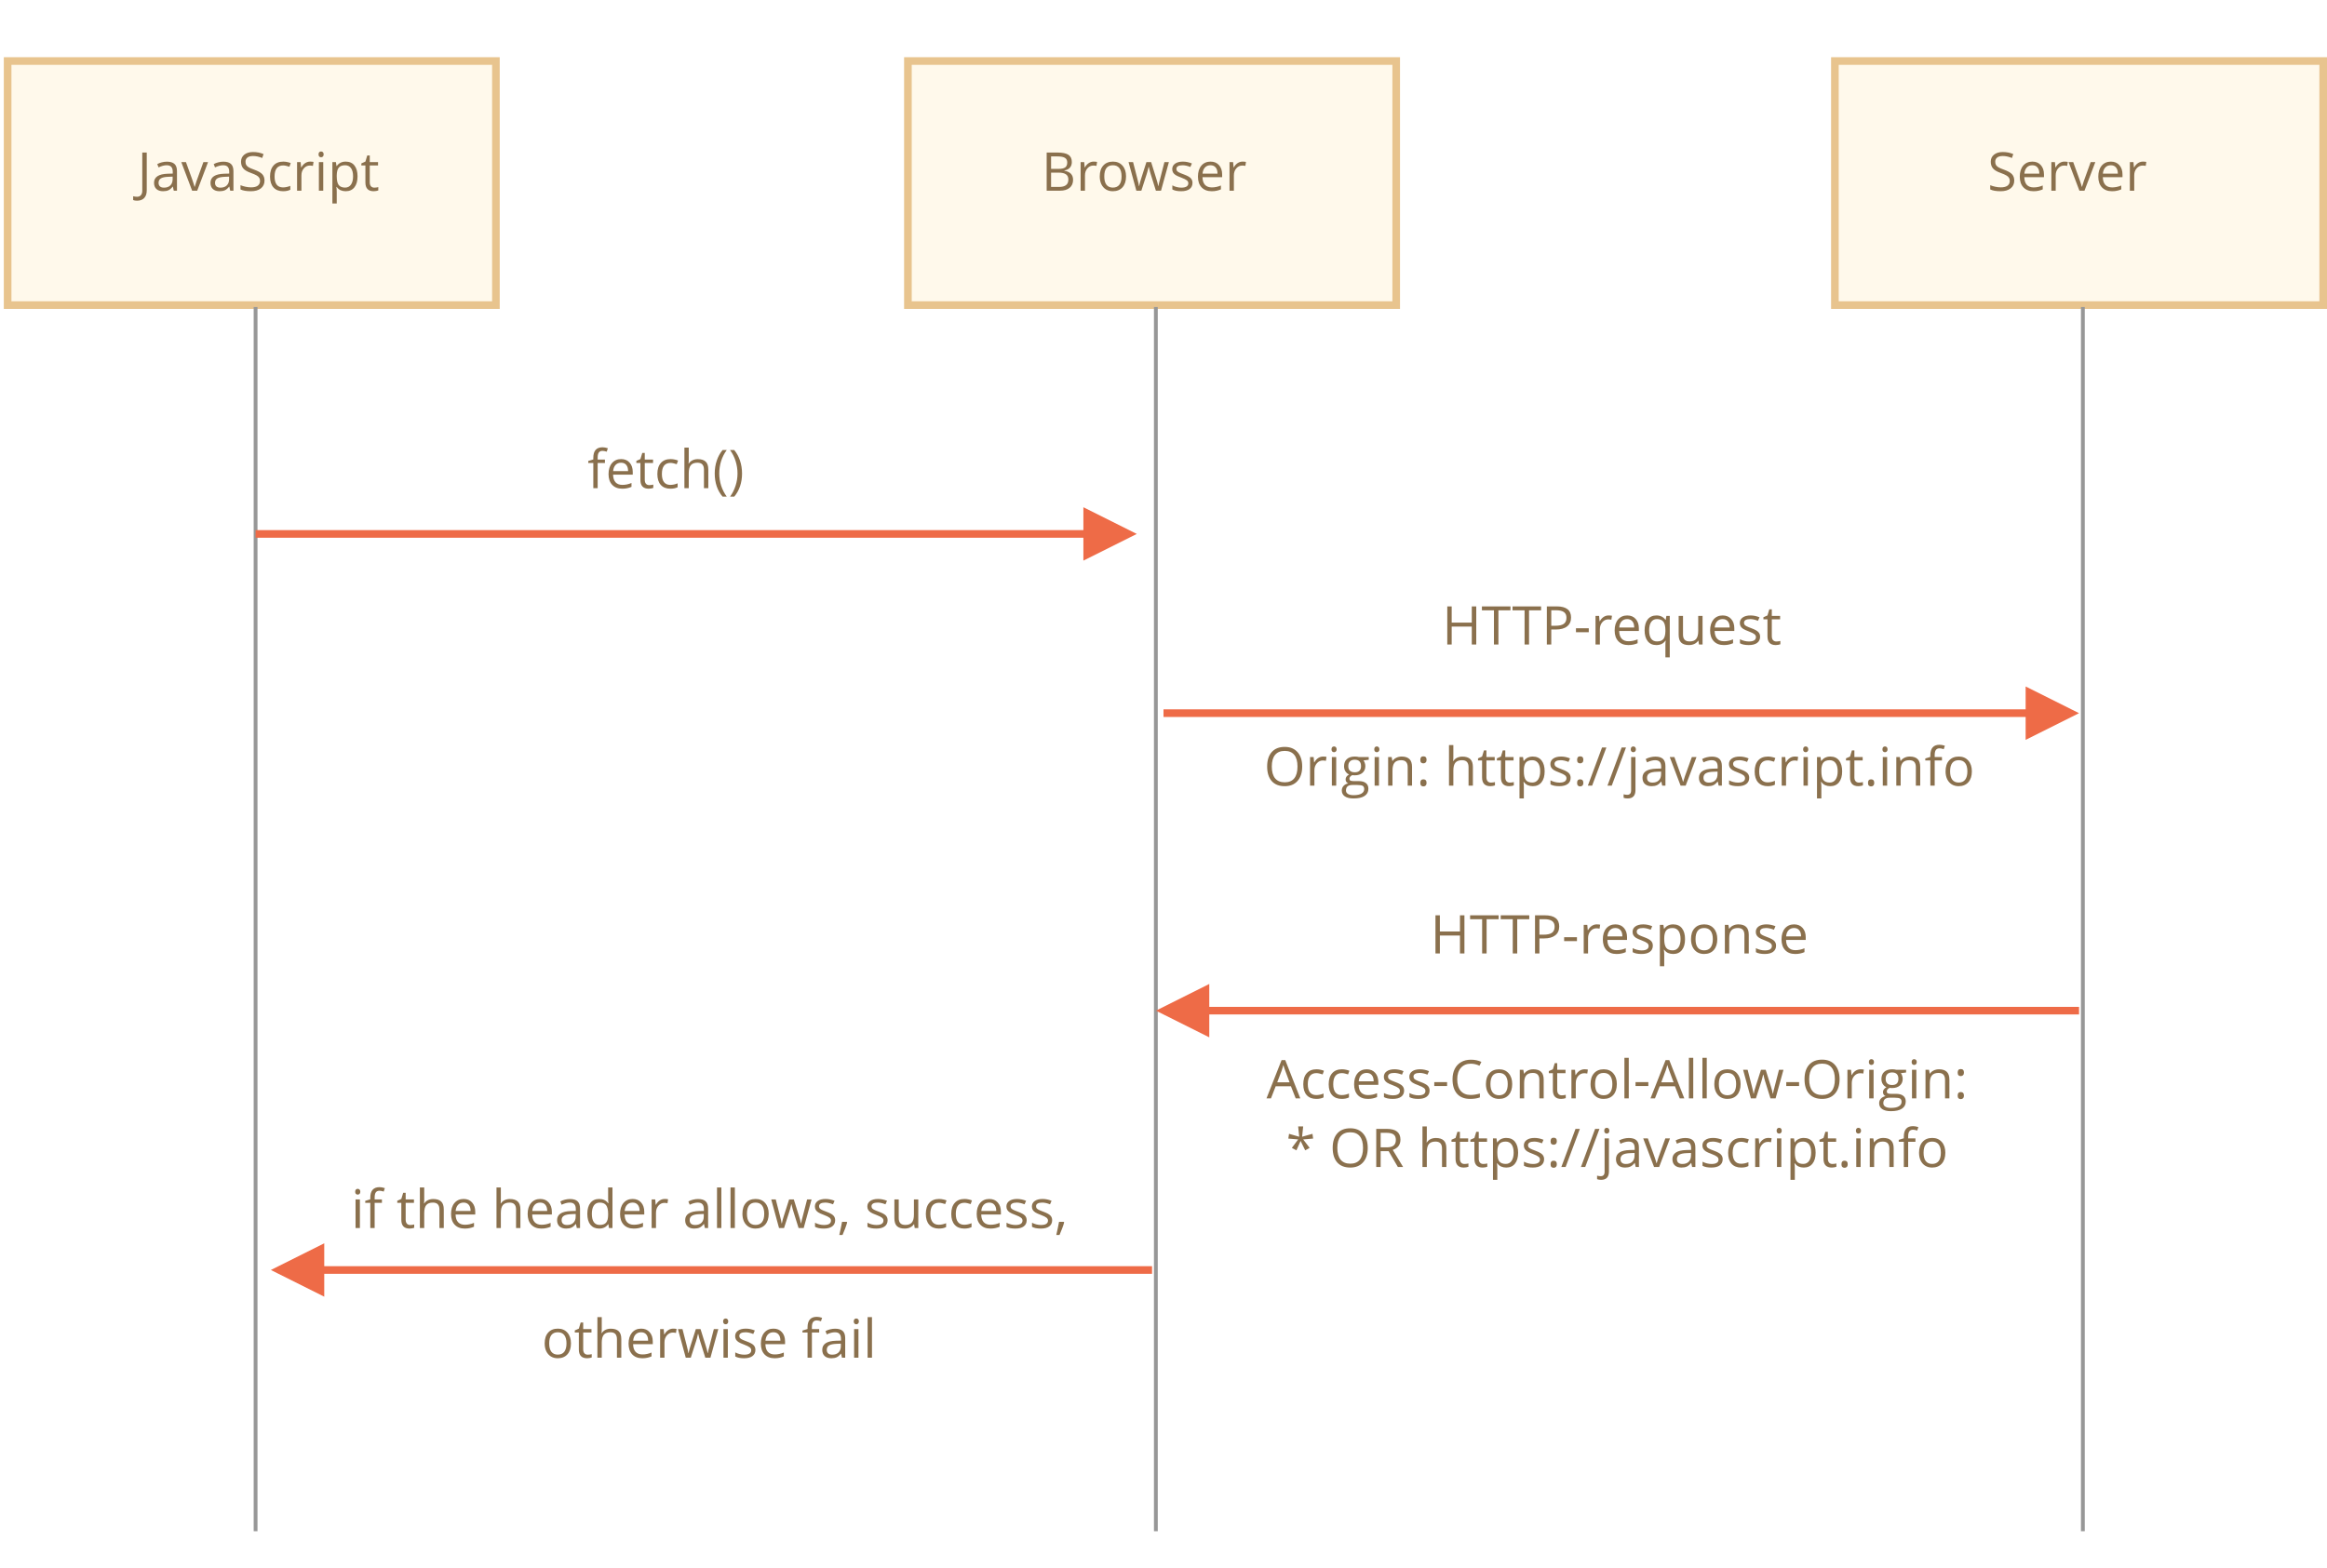
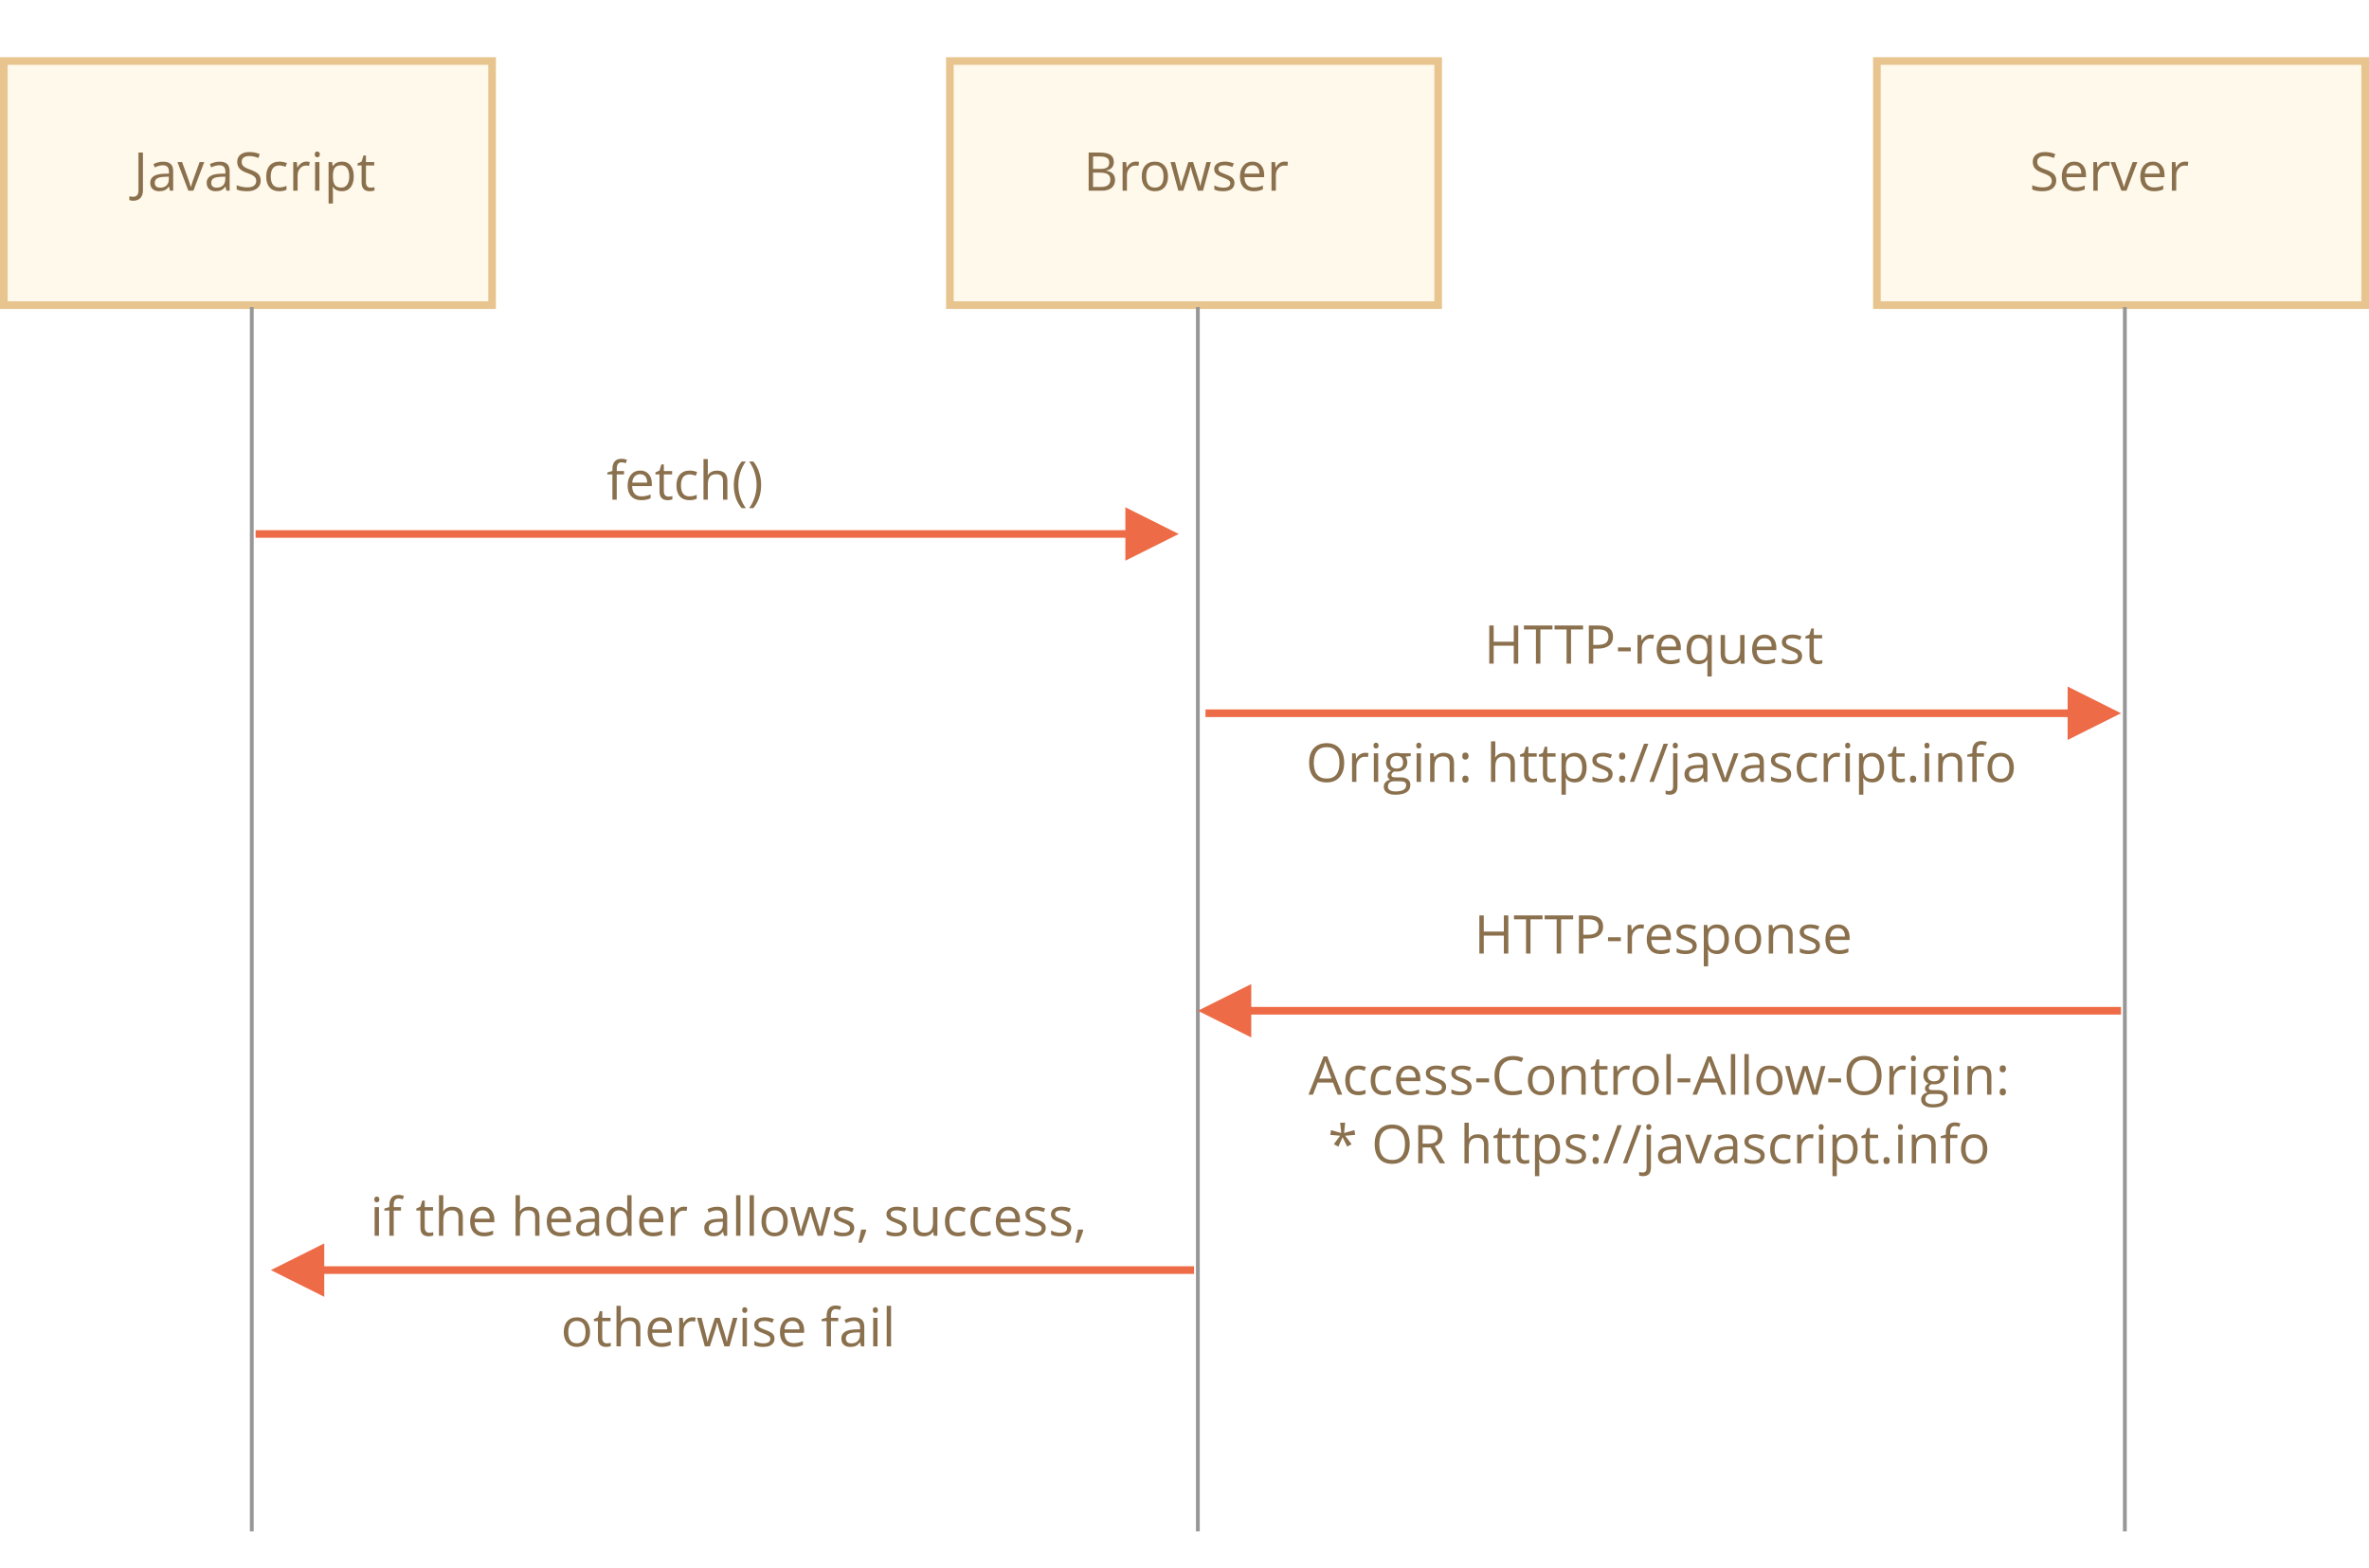
- <svg xmlns="http://www.w3.org/2000/svg" width="610px" height="411px" viewBox="0 0 610 411" version="1.1">
+ <svg xmlns="http://www.w3.org/2000/svg" width="621px" height="411px" viewBox="0 0 621 411" version="1.1">
  <g id="network" stroke="none" stroke-width="1" fill="none" fill-rule="evenodd">
    <g id="xhr-another-domain.svg">
-       <rect id="Rectangle-227" stroke="#E8C48E" stroke-width="2" fill="#FFF9EB" x="2" y="16" width="128" height="64" />
+       <rect id="Rectangle-227" stroke="#E8C48E" stroke-width="2" fill="#FFF9EB" x="1" y="16" width="128" height="64" />
      <text id="JavaScript" font-family="OpenSans-Regular, Open Sans" font-size="14" font-weight="normal" fill="#8A704D">
-         <tspan x="36" y="50">JavaScript</tspan>
+         <tspan x="35" y="50">JavaScript</tspan>
      </text>
-       <rect id="Rectangle-228" stroke="#E8C48E" stroke-width="2" fill="#FFF9EB" x="238" y="16" width="128" height="64" />
+       <rect id="Rectangle-228" stroke="#E8C48E" stroke-width="2" fill="#FFF9EB" x="249" y="16" width="128" height="64" />
      <text id="Browser" font-family="OpenSans-Regular, Open Sans" font-size="14" font-weight="normal" fill="#8A704D">
-         <tspan x="273" y="50">Browser</tspan>
+         <tspan x="284" y="50">Browser</tspan>
      </text>
-       <rect id="Rectangle-229" stroke="#E8C48E" stroke-width="2" fill="#FFF9EB" x="481" y="16" width="128" height="64" />
+       <rect id="Rectangle-229" stroke="#E8C48E" stroke-width="2" fill="#FFF9EB" x="492" y="16" width="128" height="64" />
      <text id="Server" font-family="OpenSans-Regular, Open Sans" font-size="14" font-weight="normal" fill="#8A704D">
-         <tspan x="521" y="50">Server</tspan>
+         <tspan x="532" y="50">Server</tspan>
      </text>
-       <path d="M67,81 L67,401" id="Line" stroke="#979797" stroke-linecap="square" />
-       <path d="M303,81 L303,401" id="Line" stroke="#979797" stroke-linecap="square" />
-       <path d="M546,81 L546,401" id="Line" stroke="#979797" stroke-linecap="square" />
-       <path id="Line" d="M284,141 L67,141 L67,139 L284,139 L284,133 L298,140 L284,147 L284,141 Z" fill="#EE6B47" fill-rule="nonzero" />
+       <path d="M66,81 L66,401" id="Line" stroke="#979797" stroke-linecap="square" />
+       <path d="M314,81 L314,401" id="Line" stroke="#979797" stroke-linecap="square" />
+       <path d="M557,81 L557,401" id="Line" stroke="#979797" stroke-linecap="square" />
+       <path id="Line" d="M295,141 L67,141 L67,139 L295,139 L295,133 L309,140 L295,147 L295,141 Z" fill="#EE6B47" fill-rule="nonzero" />
      <text id="Origin:-https://java" font-family="OpenSans-Regular, Open Sans" font-size="14" font-weight="normal" line-spacing="26" fill="#8A704D">
-         <tspan x="331.312" y="206">Origin: https://javascript.info</tspan>
+         <tspan x="342.312" y="205">Origin: https://javascript.info</tspan>
      </text>
      <text id="HTTP-request" font-family="OpenSans-Regular, Open Sans" font-size="14" font-weight="normal" line-spacing="26" fill="#8A704D">
-         <tspan x="378.015" y="169">HTTP-request</tspan>
+         <tspan x="389.015" y="174">HTTP-request</tspan>
      </text>
      <text id="fetch()" font-family="OpenSans-Regular, Open Sans" font-size="14" font-weight="normal" fill="#8A704D">
-         <tspan x="154" y="128">fetch()</tspan>
+         <tspan x="159" y="131">fetch()</tspan>
      </text>
      <text id="HTTP-response" font-family="OpenSans-Regular, Open Sans" font-size="14" font-weight="normal" line-spacing="27" fill="#8A704D">
-         <tspan x="374.919" y="250">HTTP-response</tspan>
+         <tspan x="386.419" y="250">HTTP-response</tspan>
      </text>
      <text id="Access-Control-Allow" font-family="OpenSans-Regular, Open Sans" font-size="14" font-weight="normal" line-spacing="18" fill="#8A704D">
-         <tspan x="332" y="288">Access-Control-Allow-Origin: </tspan>
-         <tspan x="337.13" y="306">* OR https://javascript.info</tspan>
+         <tspan x="343" y="287">Access-Control-Allow-Origin: </tspan>
+         <tspan x="348.13" y="305">* OR https://javascript.info</tspan>
      </text>
      <text id="if-the-header-allows" font-family="OpenSans-Regular, Open Sans" font-size="14" font-weight="normal" line-spacing="18" fill="#8A704D">
-         <tspan x="92" y="322">if the header allows, success,</tspan>
+         <tspan x="97" y="324">if the header allows, success,</tspan>
      </text>
      <text id="otherwise-fail" font-family="OpenSans-Regular, Open Sans" font-size="14" font-weight="normal" line-spacing="18" fill="#8A704D">
-         <tspan x="142" y="356">otherwise fail</tspan>
+         <tspan x="147" y="353">otherwise fail</tspan>
      </text>
-       <path id="Line" d="M531,188 L305,188 L305,186 L531,186 L531,180 L545,187 L531,194 L531,188 Z" fill="#EE6B47" fill-rule="nonzero" />
-       <path id="Line-2" d="M317,264 L545,264 L545,266 L317,266 L317,272 L303,265 L317,258 L317,264 Z" fill="#EE6B47" fill-rule="nonzero" />
-       <path id="Line-3" d="M85,332 L302,332 L302,334 L85,334 L85,340 L71,333 L85,326 L85,332 Z" fill="#EE6B47" fill-rule="nonzero" />
+       <path id="Line" d="M542,188 L316,188 L316,186 L542,186 L542,180 L556,187 L542,194 L542,188 Z" fill="#EE6B47" fill-rule="nonzero" />
+       <path id="Line-2" d="M328,264 L556,264 L556,266 L328,266 L328,272 L314,265 L328,258 L328,264 Z" fill="#EE6B47" fill-rule="nonzero" />
+       <path id="Line-3" d="M85,332 L313,332 L313,334 L85,334 L85,340 L71,333 L85,326 L85,332 Z" fill="#EE6B47" fill-rule="nonzero" />
    </g>
  </g>
</svg>
